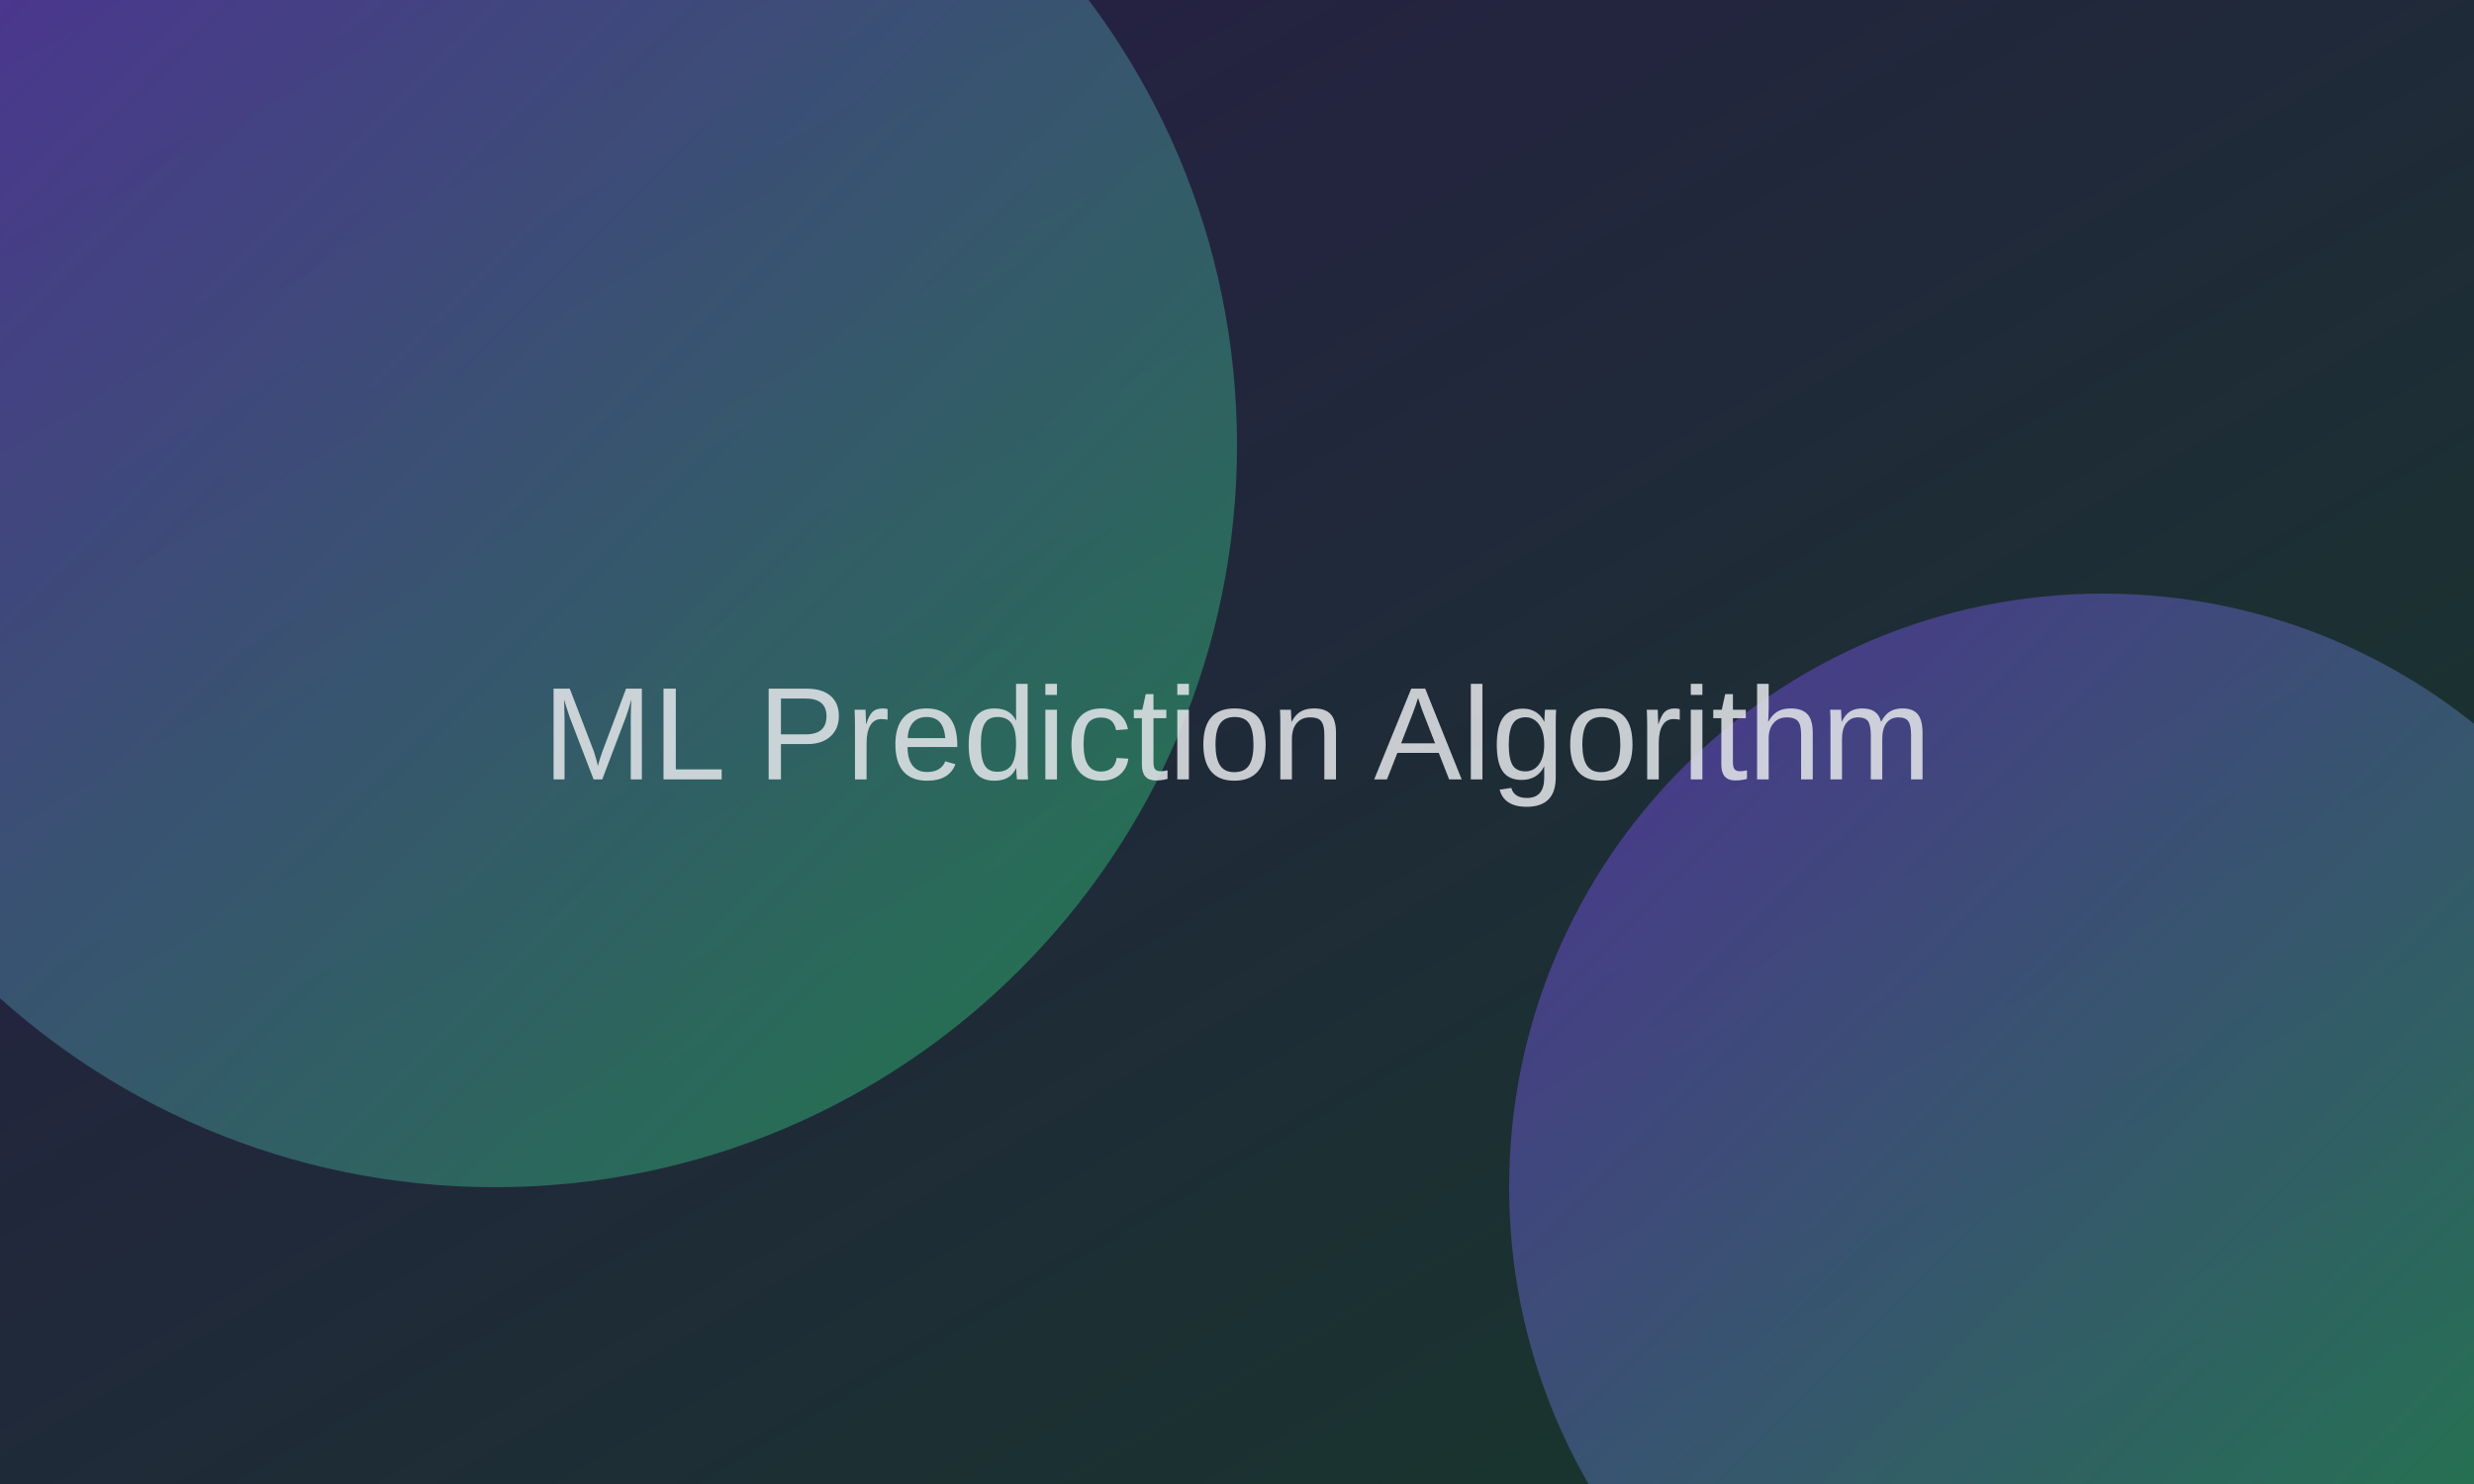
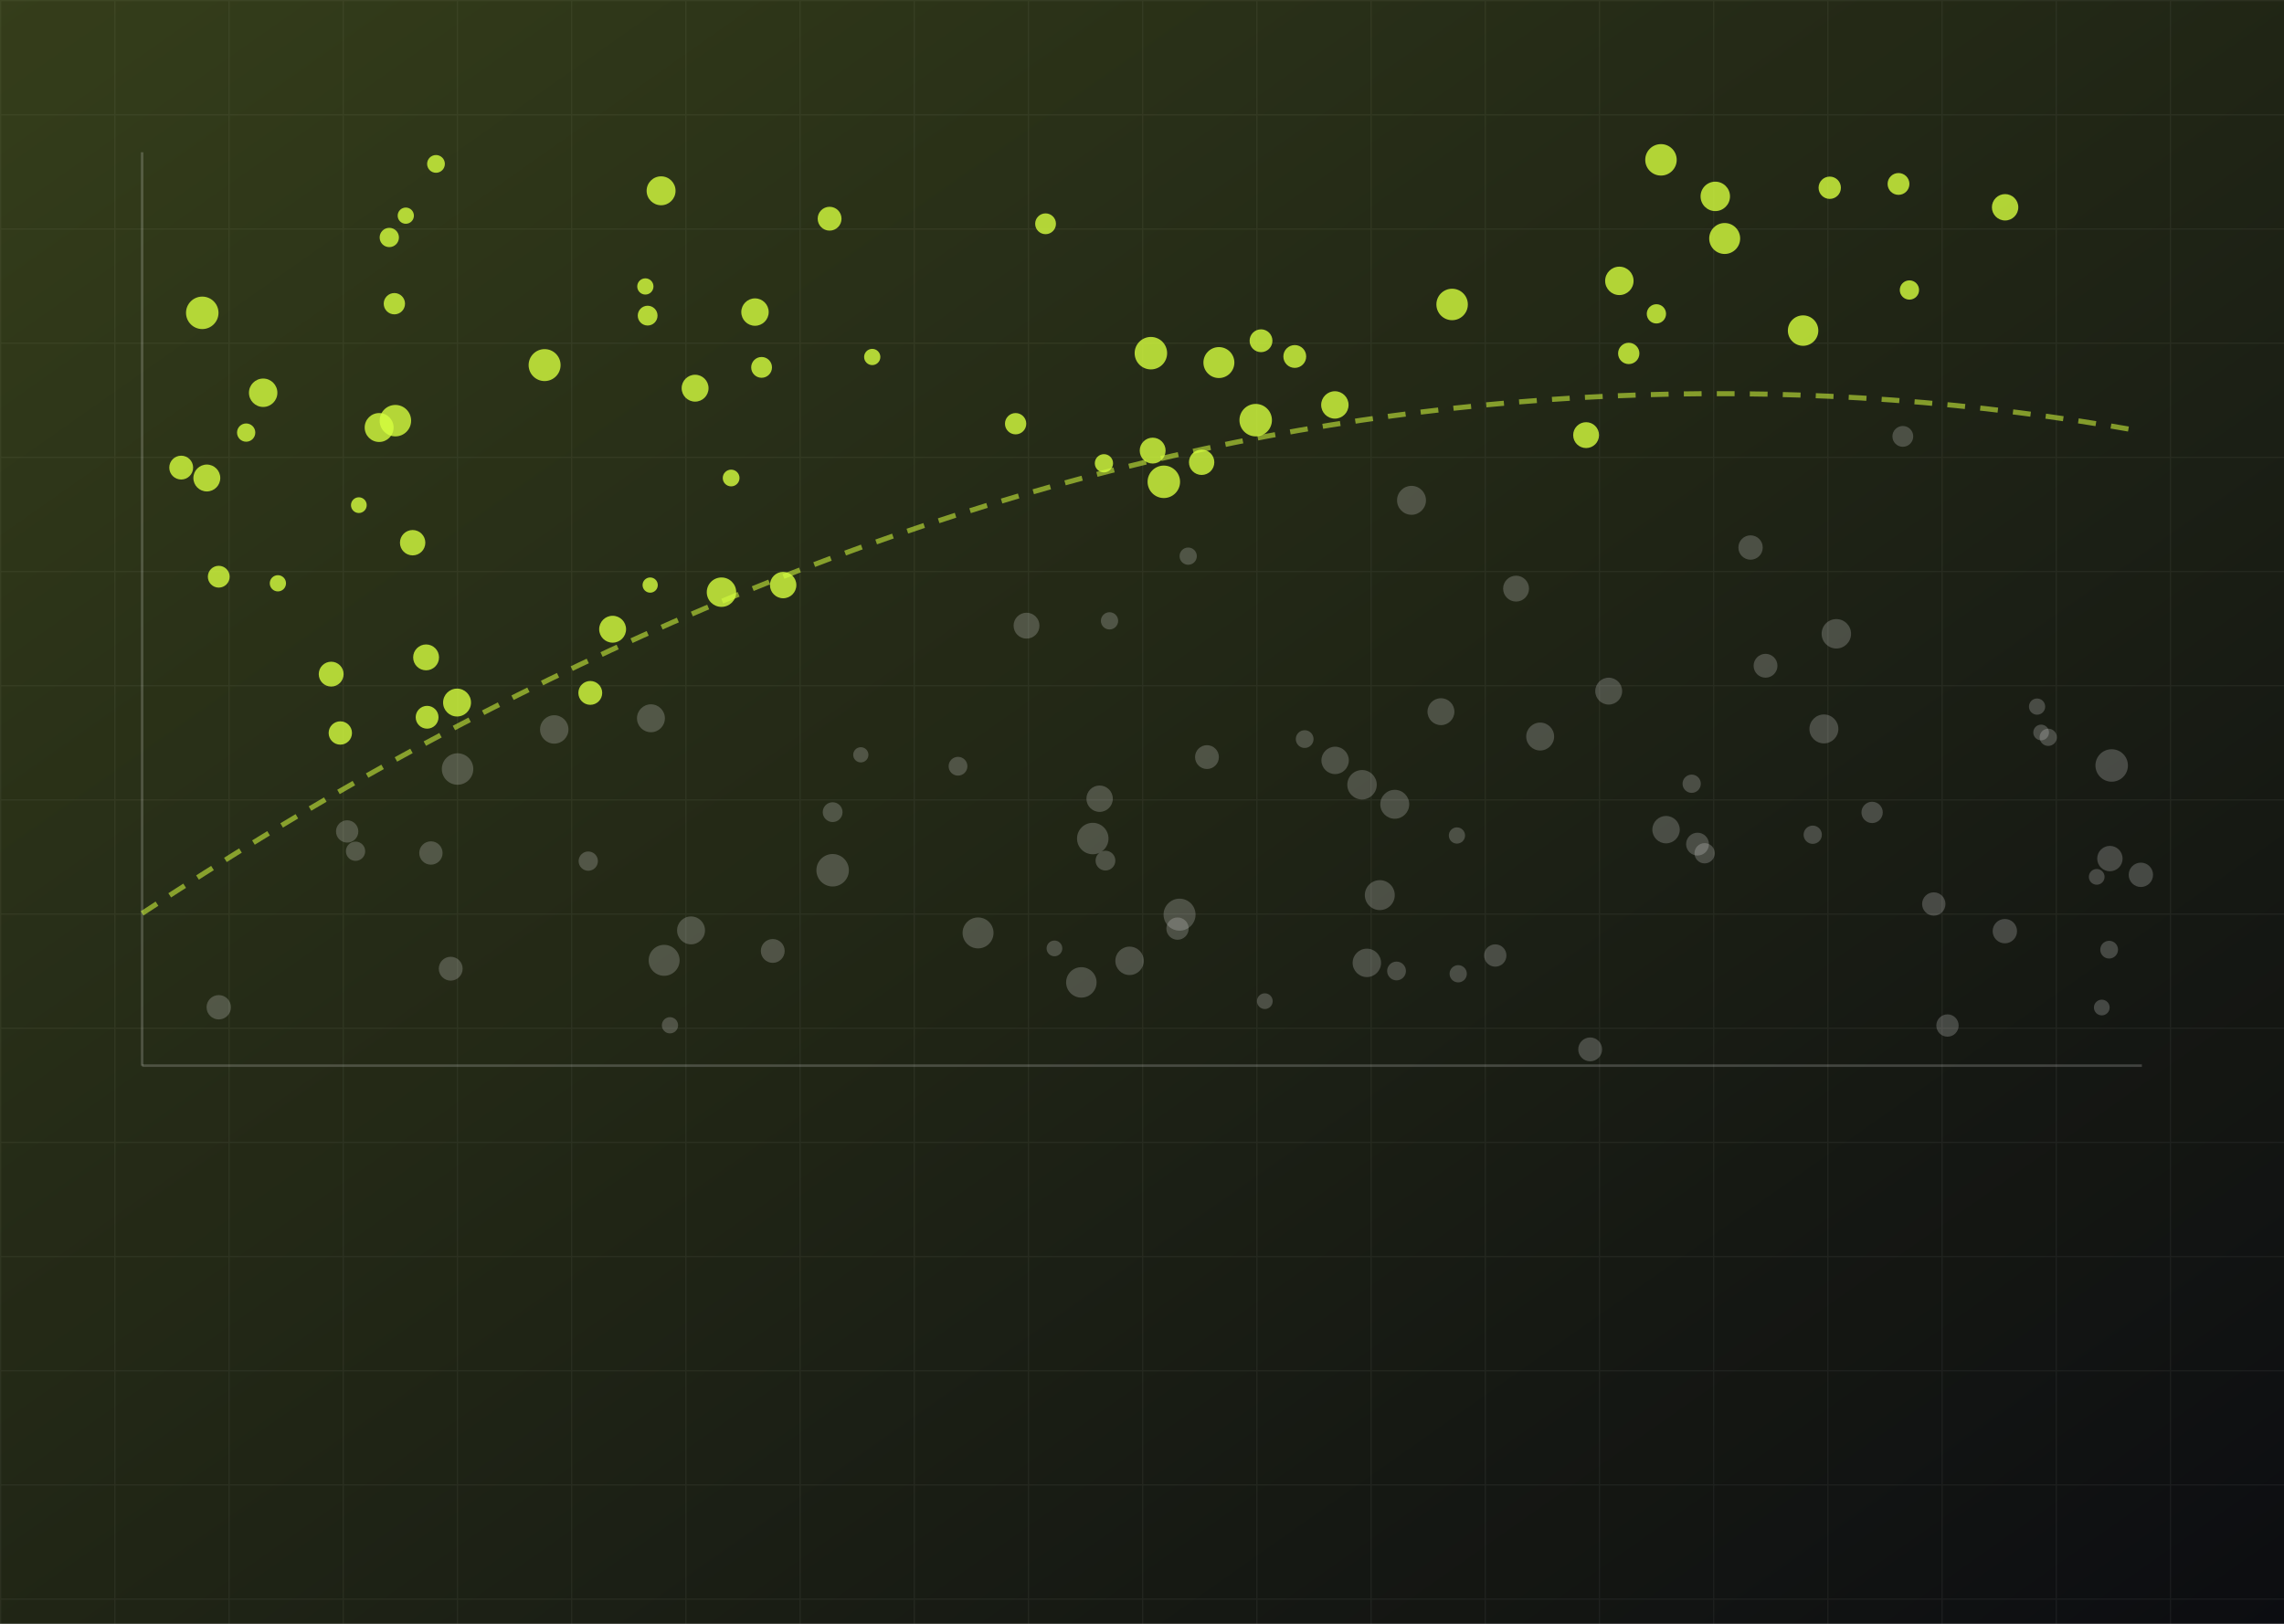
- <svg xmlns="http://www.w3.org/2000/svg" width="600" height="360" viewBox="0 0 600 360">
+ <svg xmlns="http://www.w3.org/2000/svg" width="900" height="640" viewBox="0 0 900 640">
  <defs>
-     <linearGradient id="g-p3" x1="0%" y1="0%" x2="100%" y2="100%">
-       <stop offset="0%" stop-color="#7c3aed" />
-       <stop offset="100%" stop-color="#22c55e" />
+     <linearGradient id="glow-p3" x1="0%" y1="0%" x2="100%" y2="100%">
+       <stop offset="0%" stop-color="#D6FF3F" stop-opacity="0.20" />
+       <stop offset="100%" stop-color="#D6FF3F" stop-opacity="0" />
    </linearGradient>
+     <pattern id="grid-p3" width="45" height="45" patternUnits="userSpaceOnUse">
+       <path d="M 45 0 L 0 0 0 45" fill="none" stroke="#F2F2F0" stroke-opacity="0.055" stroke-width="1" />
+     </pattern>
  </defs>
-   <rect width="600" height="360" fill="#12121a" />
-   <rect width="600" height="360" fill="url(#g-p3)" opacity="0.22" />
-   <g opacity="0.5">
-     <circle cx="120" cy="108" r="180" fill="url(#g-p3)" />
-     <circle cx="510" cy="288" r="144" fill="url(#g-p3)" />
-   </g>
-   <text x="50%" y="50%" font-family="Arial, sans-serif" font-size="32" fill="#e5e7eb" text-anchor="middle" dominant-baseline="middle" opacity="0.85">ML Prediction Algorithm</text>
+   <rect width="900" height="640" fill="#0C0D11" />
+   <rect width="900" height="640" fill="url(#grid-p3)" />
+   <rect width="900" height="640" fill="url(#glow-p3)" />
+   <line x1="56" y1="420" x2="844" y2="420" stroke="#F2F2F0" stroke-opacity="0.2" />
+   <line x1="56" y1="60" x2="56" y2="420" stroke="#F2F2F0" stroke-opacity="0.2" />
+   <path d="M 56 360 Q 450 100 844 170" fill="none" stroke="#D6FF3F" stroke-opacity="0.55" stroke-width="2" stroke-dasharray="7 6" />
+   <circle cx="255.2" cy="124.4" r="3.9" fill="#D6FF3F" fill-opacity="0.8" />
+   <circle cx="260.5" cy="75.2" r="5.7" fill="#D6FF3F" fill-opacity="0.8" />
+   <circle cx="748.1" cy="72.5" r="4.3" fill="#D6FF3F" fill-opacity="0.8" />
+   <circle cx="97.0" cy="170.5" r="3.6" fill="#D6FF3F" fill-opacity="0.8" />
+   <circle cx="543.7" cy="352.8" r="5.9" fill="#F2F2F0" fill-opacity="0.22" />
+   <circle cx="494.8" cy="165.6" r="6.4" fill="#D6FF3F" fill-opacity="0.8" />
+   <circle cx="231.8" cy="339.4" r="3.8" fill="#F2F2F0" fill-opacity="0.22" />
+   <circle cx="641.8" cy="139.3" r="4.2" fill="#D6FF3F" fill-opacity="0.8" />
+   <circle cx="103.7" cy="154.8" r="5.6" fill="#D6FF3F" fill-opacity="0.8" />
+   <circle cx="526.0" cy="159.6" r="5.4" fill="#D6FF3F" fill-opacity="0.8" />
+   <circle cx="536.7" cy="309.3" r="5.8" fill="#F2F2F0" fill-opacity="0.22" />
+   <circle cx="412.0" cy="88.2" r="4.1" fill="#D6FF3F" fill-opacity="0.8" />
+   <circle cx="404.5" cy="246.6" r="5.1" fill="#F2F2F0" fill-opacity="0.22" />
+   <circle cx="737.7" cy="320.2" r="4.2" fill="#F2F2F0" fill-opacity="0.22" />
+   <circle cx="574.1" cy="329.3" r="3.2" fill="#F2F2F0" fill-opacity="0.22" />
+   <circle cx="155.4" cy="119.7" r="4.2" fill="#D6FF3F" fill-opacity="0.8" />
+   <circle cx="136.8" cy="327.7" r="4.4" fill="#F2F2F0" fill-opacity="0.22" />
+   <circle cx="159.9" cy="85.0" r="3.2" fill="#D6FF3F" fill-opacity="0.8" />
+   <circle cx="155.8" cy="165.8" r="6.2" fill="#D6FF3F" fill-opacity="0.8" />
+   <circle cx="652.7" cy="123.7" r="3.8" fill="#D6FF3F" fill-opacity="0.8" />
+   <circle cx="831.1" cy="374.3" r="3.5" fill="#F2F2F0" fill-opacity="0.22" />
+   <circle cx="162.6" cy="213.9" r="5.0" fill="#D6FF3F" fill-opacity="0.8" />
+   <circle cx="475.6" cy="298.4" r="4.7" fill="#F2F2F0" fill-opacity="0.22" />
+   <circle cx="826.2" cy="345.6" r="3.1" fill="#F2F2F0" fill-opacity="0.22" />
+   <circle cx="426.1" cy="387.2" r="6.0" fill="#F2F2F0" fill-opacity="0.22" />
+   <circle cx="264.0" cy="404.1" r="3.2" fill="#F2F2F0" fill-opacity="0.22" />
+   <circle cx="241.4" cy="248.0" r="5.3" fill="#D6FF3F" fill-opacity="0.8" />
+   <circle cx="762.0" cy="356.3" r="4.6" fill="#F2F2F0" fill-opacity="0.22" />
+   <circle cx="679.6" cy="94.0" r="6.1" fill="#D6FF3F" fill-opacity="0.8" />
+   <circle cx="273.9" cy="153.0" r="5.3" fill="#D6FF3F" fill-opacity="0.8" />
+   <circle cx="843.6" cy="344.8" r="4.8" fill="#F2F2F0" fill-opacity="0.22" />
+   <circle cx="718.7" cy="287.3" r="5.7" fill="#F2F2F0" fill-opacity="0.22" />
+   <circle cx="141.4" cy="199.1" r="3.1" fill="#D6FF3F" fill-opacity="0.8" />
+   <circle cx="339.2" cy="297.5" r="3.0" fill="#F2F2F0" fill-opacity="0.22" />
+   <circle cx="254.3" cy="112.9" r="3.2" fill="#D6FF3F" fill-opacity="0.8" />
+   <circle cx="790.0" cy="367.0" r="4.8" fill="#F2F2F0" fill-opacity="0.22" />
+   <circle cx="550.3" cy="382.7" r="3.7" fill="#F2F2F0" fill-opacity="0.22" />
+   <circle cx="109.5" cy="229.9" r="3.2" fill="#D6FF3F" fill-opacity="0.8" />
+   <circle cx="468.2" cy="219.2" r="3.4" fill="#F2F2F0" fill-opacity="0.22" />
+   <circle cx="567.8" cy="280.5" r="5.3" fill="#F2F2F0" fill-opacity="0.22" />
+   <circle cx="343.7" cy="140.7" r="3.2" fill="#D6FF3F" fill-opacity="0.8" />
+   <circle cx="802.7" cy="278.5" r="3.2" fill="#F2F2F0" fill-opacity="0.22" />
+   <circle cx="695.7" cy="262.4" r="4.7" fill="#F2F2F0" fill-opacity="0.22" />
+   <circle cx="714.3" cy="329.0" r="3.6" fill="#F2F2F0" fill-opacity="0.22" />
+   <circle cx="385.4" cy="367.7" r="6.1" fill="#F2F2F0" fill-opacity="0.22" />
+   <circle cx="752.4" cy="114.3" r="3.8" fill="#D6FF3F" fill-opacity="0.8" />
+   <circle cx="723.6" cy="249.8" r="5.8" fill="#F2F2F0" fill-opacity="0.22" />
+   <circle cx="668.9" cy="332.7" r="4.5" fill="#F2F2F0" fill-opacity="0.22" />
+   <circle cx="721.0" cy="74.0" r="4.4" fill="#D6FF3F" fill-opacity="0.8" />
+   <circle cx="430.6" cy="330.5" r="6.2" fill="#F2F2F0" fill-opacity="0.22" />
+   <circle cx="445.1" cy="378.7" r="5.6" fill="#F2F2F0" fill-opacity="0.22" />
+   <circle cx="308.6" cy="230.6" r="5.2" fill="#D6FF3F" fill-opacity="0.8" />
+   <circle cx="464.8" cy="360.5" r="6.3" fill="#F2F2F0" fill-opacity="0.22" />
+   <circle cx="828.2" cy="397.1" r="3.1" fill="#F2F2F0" fill-opacity="0.22" />
+   <circle cx="666.6" cy="308.9" r="3.6" fill="#F2F2F0" fill-opacity="0.22" />
+   <circle cx="180.3" cy="303.1" r="6.2" fill="#F2F2F0" fill-opacity="0.22" />
+   <circle cx="510.2" cy="140.5" r="4.5" fill="#D6FF3F" fill-opacity="0.8" />
+   <circle cx="549.6" cy="317.0" r="5.7" fill="#F2F2F0" fill-opacity="0.22" />
+   <circle cx="256.5" cy="283.1" r="5.5" fill="#F2F2F0" fill-opacity="0.22" />
+   <circle cx="638.1" cy="110.7" r="5.6" fill="#D6FF3F" fill-opacity="0.8" />
+   <circle cx="284.3" cy="233.4" r="5.8" fill="#D6FF3F" fill-opacity="0.8" />
+   <circle cx="326.9" cy="86.2" r="4.7" fill="#D6FF3F" fill-opacity="0.8" />
+   <circle cx="654.5" cy="63.0" r="6.2" fill="#D6FF3F" fill-opacity="0.8" />
+   <circle cx="415.5" cy="373.8" r="3.1" fill="#F2F2F0" fill-opacity="0.22" />
+   <circle cx="453.5" cy="139.2" r="6.4" fill="#D6FF3F" fill-opacity="0.8" />
+   <circle cx="214.6" cy="143.9" r="6.3" fill="#D6FF3F" fill-opacity="0.8" />
+   <circle cx="589.2" cy="376.6" r="4.4" fill="#F2F2F0" fill-opacity="0.22" />
+   <circle cx="86.2" cy="227.3" r="4.3" fill="#D6FF3F" fill-opacity="0.8" />
+   <circle cx="831.4" cy="338.4" r="5.0" fill="#F2F2F0" fill-opacity="0.22" />
+   <circle cx="140.1" cy="335.5" r="3.8" fill="#F2F2F0" fill-opacity="0.22" />
+   <circle cx="300.1" cy="144.8" r="4.1" fill="#D6FF3F" fill-opacity="0.8" />
+   <circle cx="304.5" cy="374.8" r="4.7" fill="#F2F2F0" fill-opacity="0.22" />
+   <circle cx="272.3" cy="366.7" r="5.5" fill="#F2F2F0" fill-opacity="0.22" />
+   <circle cx="498.4" cy="394.6" r="3.1" fill="#F2F2F0" fill-opacity="0.22" />
+   <circle cx="79.7" cy="123.3" r="6.4" fill="#D6FF3F" fill-opacity="0.8" />
+   <circle cx="675.9" cy="77.4" r="5.8" fill="#D6FF3F" fill-opacity="0.8" />
+   <circle cx="804.3" cy="288.7" r="3.1" fill="#F2F2F0" fill-opacity="0.22" />
+   <circle cx="464.0" cy="366.0" r="4.4" fill="#F2F2F0" fill-opacity="0.22" />
+   <circle cx="218.4" cy="287.5" r="5.6" fill="#F2F2F0" fill-opacity="0.22" />
+   <circle cx="572.2" cy="120.0" r="6.2" fill="#D6FF3F" fill-opacity="0.8" />
+   <circle cx="328.1" cy="320.1" r="3.9" fill="#F2F2F0" fill-opacity="0.22" />
+   <circle cx="556.2" cy="197.2" r="5.7" fill="#F2F2F0" fill-opacity="0.22" />
+   <circle cx="169.8" cy="336.2" r="4.6" fill="#F2F2F0" fill-opacity="0.22" />
+   <circle cx="256.2" cy="230.6" r="3.0" fill="#D6FF3F" fill-opacity="0.8" />
+   <circle cx="168.3" cy="282.7" r="4.5" fill="#D6FF3F" fill-opacity="0.8" />
+   <circle cx="435.6" cy="339.2" r="3.9" fill="#F2F2F0" fill-opacity="0.22" />
+   <circle cx="473.5" cy="182.2" r="5.0" fill="#D6FF3F" fill-opacity="0.8" />
+   <circle cx="86.2" cy="397.0" r="4.8" fill="#F2F2F0" fill-opacity="0.22" />
+   <circle cx="377.5" cy="302.0" r="3.7" fill="#F2F2F0" fill-opacity="0.22" />
+   <circle cx="437.2" cy="244.7" r="3.4" fill="#F2F2F0" fill-opacity="0.22" />
+   <circle cx="130.5" cy="265.7" r="4.9" fill="#D6FF3F" fill-opacity="0.8" />
+   <circle cx="496.9" cy="134.3" r="4.5" fill="#D6FF3F" fill-opacity="0.8" />
+   <circle cx="807.1" cy="290.6" r="3.4" fill="#F2F2F0" fill-opacity="0.22" />
+   <circle cx="574.6" cy="383.8" r="3.4" fill="#F2F2F0" fill-opacity="0.22" />
+   <circle cx="454.2" cy="177.6" r="5.1" fill="#D6FF3F" fill-opacity="0.8" />
+   <circle cx="134.1" cy="288.9" r="4.6" fill="#D6FF3F" fill-opacity="0.8" />
+   <circle cx="149.4" cy="168.5" r="5.7" fill="#D6FF3F" fill-opacity="0.8" />
+   <circle cx="400.2" cy="167.0" r="4.2" fill="#D6FF3F" fill-opacity="0.8" />
+   <circle cx="606.9" cy="290.3" r="5.5" fill="#F2F2F0" fill-opacity="0.22" />
+   <circle cx="749.8" cy="172.0" r="4.1" fill="#F2F2F0" fill-opacity="0.22" />
+   <circle cx="328.1" cy="343.0" r="6.4" fill="#F2F2F0" fill-opacity="0.22" />
+   <circle cx="153.4" cy="93.6" r="3.8" fill="#D6FF3F" fill-opacity="0.8" />
+   <circle cx="177.6" cy="381.8" r="4.7" fill="#F2F2F0" fill-opacity="0.22" />
+   <circle cx="81.5" cy="188.4" r="5.3" fill="#D6FF3F" fill-opacity="0.8" />
+   <circle cx="167.9" cy="259.1" r="5.1" fill="#D6FF3F" fill-opacity="0.8" />
+   <circle cx="671.7" cy="336.3" r="4.0" fill="#F2F2F0" fill-opacity="0.22" />
+   <circle cx="710.5" cy="130.3" r="6.0" fill="#D6FF3F" fill-opacity="0.8" />
+   <circle cx="626.6" cy="413.6" r="4.7" fill="#F2F2F0" fill-opacity="0.22" />
+   <circle cx="297.5" cy="123.0" r="5.4" fill="#D6FF3F" fill-opacity="0.8" />
+   <circle cx="526.1" cy="299.7" r="5.4" fill="#F2F2F0" fill-opacity="0.22" />
+   <circle cx="656.5" cy="327.0" r="5.4" fill="#F2F2F0" fill-opacity="0.22" />
+   <circle cx="171.8" cy="64.6" r="3.5" fill="#D6FF3F" fill-opacity="0.8" />
+   <circle cx="458.6" cy="189.9" r="6.4" fill="#D6FF3F" fill-opacity="0.8" />
+   <circle cx="71.4" cy="184.3" r="4.7" fill="#D6FF3F" fill-opacity="0.8" />
+   <circle cx="480.3" cy="142.9" r="6.1" fill="#D6FF3F" fill-opacity="0.8" />
+   <circle cx="261.7" cy="378.5" r="6.1" fill="#F2F2F0" fill-opacity="0.22" />
+   <circle cx="538.6" cy="379.5" r="5.6" fill="#F2F2F0" fill-opacity="0.22" />
+   <circle cx="232.6" cy="273.1" r="4.7" fill="#D6FF3F" fill-opacity="0.8" />
+   <circle cx="180.1" cy="276.9" r="5.5" fill="#D6FF3F" fill-opacity="0.8" />
+   <circle cx="435.0" cy="182.6" r="3.6" fill="#D6FF3F" fill-opacity="0.8" />
+   <circle cx="288.1" cy="188.4" r="3.3" fill="#D6FF3F" fill-opacity="0.8" />
+   <circle cx="597.4" cy="232.0" r="5.1" fill="#F2F2F0" fill-opacity="0.22" />
+   <circle cx="832.1" cy="301.7" r="6.4" fill="#F2F2F0" fill-opacity="0.22" />
+   <circle cx="625.0" cy="171.5" r="5.1" fill="#D6FF3F" fill-opacity="0.8" />
+   <circle cx="767.4" cy="404.2" r="4.4" fill="#F2F2F0" fill-opacity="0.22" />
+   <circle cx="790.1" cy="81.7" r="5.2" fill="#D6FF3F" fill-opacity="0.8" />
+   <circle cx="689.8" cy="215.8" r="4.8" fill="#F2F2F0" fill-opacity="0.22" />
+   <circle cx="433.3" cy="314.8" r="5.2" fill="#F2F2F0" fill-opacity="0.22" />
+   <circle cx="514.1" cy="291.3" r="3.5" fill="#F2F2F0" fill-opacity="0.22" />
+   <circle cx="633.9" cy="272.4" r="5.3" fill="#F2F2F0" fill-opacity="0.22" />
</svg>
